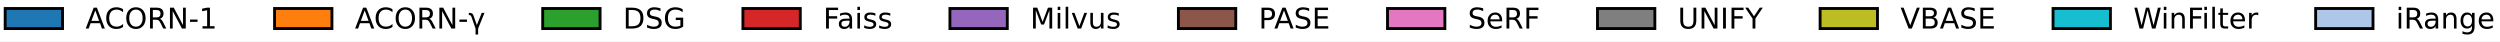
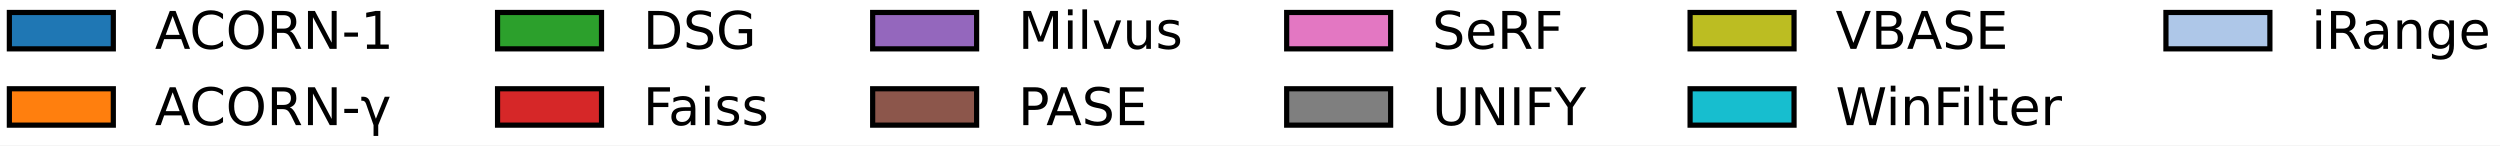
- <svg xmlns="http://www.w3.org/2000/svg" xmlns:xlink="http://www.w3.org/1999/xlink" width="1743.084pt" height="28.8pt" viewBox="0 0 1743.084 28.8" version="1.1">
+ <svg xmlns="http://www.w3.org/2000/svg" xmlns:xlink="http://www.w3.org/1999/xlink" width="961.916pt" height="55.913pt" viewBox="0 0 961.916 55.913" version="1.1">
  <defs>
    <style type="text/css">*{stroke-linejoin: round; stroke-linecap: butt}</style>
  </defs>
  <g id="figure_1">
    <g id="patch_1">
-       <path d="M 0 28.8  L 1743.084 28.8  L 1743.084 -0  L 0 -0  z " style="fill: #ffffff" />
+       <path d="M 0 55.913  L 961.916 55.913  L 961.916 0  L 0 0  z " style="fill: #ffffff" />
    </g>
    <g id="axes_1">
      <g id="legend_1">
        <g id="patch_2">
-           <path d="M 3.6 19.919  L 43.6 19.919  L 43.6 5.919  L 3.6 5.919  z " style="fill: #1f77b4; stroke: #000000; stroke-width: 2; stroke-linejoin: miter" />
+           <path d="M 3.6 18.797  L 43.6 18.797  L 43.6 4.797  L 3.6 4.797  z " style="fill: #1f77b4; stroke: #000000; stroke-width: 2; stroke-linejoin: miter" />
        </g>
        <g id="text_1">
-           <g transform="translate(59.6 19.91875) scale(0.2 -0.2)">
+           <g transform="translate(59.6 18.79688) scale(0.2 -0.2)">
            <defs>
              <path id="DejaVuSans-41" d="M 2188 4044  L 1331 1722  L 3047 1722  L 2188 4044  z M 1831 4666  L 2547 4666  L 4325 0  L 3669 0  L 3244 1197  L 1141 1197  L 716 0  L 50 0  L 1831 4666  z " transform="scale(0.015625)" />
              <path id="DejaVuSans-43" d="M 4122 4306  L 4122 3641  Q 3803 3938 3442 4084  Q 3081 4231 2675 4231  Q 1875 4231 1450 3742  Q 1025 3253 1025 2328  Q 1025 1406 1450 917  Q 1875 428 2675 428  Q 3081 428 3442 575  Q 3803 722 4122 1019  L 4122 359  Q 3791 134 3420 21  Q 3050 -91 2638 -91  Q 1578 -91 968 557  Q 359 1206 359 2328  Q 359 3453 968 4101  Q 1578 4750 2638 4750  Q 3056 4750 3426 4639  Q 3797 4528 4122 4306  z " transform="scale(0.015625)" />
              <path id="DejaVuSans-4f" d="M 2522 4238  Q 1834 4238 1429 3725  Q 1025 3213 1025 2328  Q 1025 1447 1429 934  Q 1834 422 2522 422  Q 3209 422 3611 934  Q 4013 1447 4013 2328  Q 4013 3213 3611 3725  Q 3209 4238 2522 4238  z M 2522 4750  Q 3503 4750 4090 4092  Q 4678 3434 4678 2328  Q 4678 1225 4090 567  Q 3503 -91 2522 -91  Q 1538 -91 948 565  Q 359 1222 359 2328  Q 359 3434 948 4092  Q 1538 4750 2522 4750  z " transform="scale(0.015625)" />
              <path id="DejaVuSans-52" d="M 2841 2188  Q 3044 2119 3236 1894  Q 3428 1669 3622 1275  L 4263 0  L 3584 0  L 2988 1197  Q 2756 1666 2539 1819  Q 2322 1972 1947 1972  L 1259 1972  L 1259 0  L 628 0  L 628 4666  L 2053 4666  Q 2853 4666 3247 4331  Q 3641 3997 3641 3322  Q 3641 2881 3436 2590  Q 3231 2300 2841 2188  z M 1259 4147  L 1259 2491  L 2053 2491  Q 2509 2491 2742 2702  Q 2975 2913 2975 3322  Q 2975 3731 2742 3939  Q 2509 4147 2053 4147  L 1259 4147  z " transform="scale(0.015625)" />
              <path id="DejaVuSans-4e" d="M 628 4666  L 1478 4666  L 3547 763  L 3547 4666  L 4159 4666  L 4159 0  L 3309 0  L 1241 3903  L 1241 0  L 628 0  L 628 4666  z " transform="scale(0.015625)" />
              <path id="DejaVuSans-2d" d="M 313 2009  L 1997 2009  L 1997 1497  L 313 1497  L 313 2009  z " transform="scale(0.015625)" />
              <path id="DejaVuSans-31" d="M 794 531  L 1825 531  L 1825 4091  L 703 3866  L 703 4441  L 1819 4666  L 2450 4666  L 2450 531  L 3481 531  L 3481 0  L 794 0  L 794 531  z " transform="scale(0.015625)" />
            </defs>
            <use xlink:href="#DejaVuSans-41" />
            <use xlink:href="#DejaVuSans-43" x="66.658" />
            <use xlink:href="#DejaVuSans-4f" x="136.482" />
            <use xlink:href="#DejaVuSans-52" x="215.193" />
            <use xlink:href="#DejaVuSans-4e" x="284.676" />
            <use xlink:href="#DejaVuSans-2d" x="359.48" />
            <use xlink:href="#DejaVuSans-31" x="395.564" />
          </g>
        </g>
        <g id="patch_3">
-           <path d="M 191.441 19.919  L 231.441 19.919  L 231.441 5.919  L 191.441 5.919  z " style="fill: #ff7f0e; stroke: #000000; stroke-width: 2; stroke-linejoin: miter" />
+           <path d="M 3.6 48.153  L 43.6 48.153  L 43.6 34.153  L 3.6 34.153  z " style="fill: #ff7f0e; stroke: #000000; stroke-width: 2; stroke-linejoin: miter" />
        </g>
        <g id="text_2">
-           <g transform="translate(247.4406 19.91875) scale(0.2 -0.2)">
+           <g transform="translate(59.6 48.15313) scale(0.2 -0.2)">
            <defs>
              <path id="DejaVuSans-3b3" d="M 1128 2950  L 1894 788  L 2988 3500  L 3597 3500  L 2181 0  L 2181 -1331  L 1606 -1331  L 1606 0  L 688 2613  Q 550 3006 253 3006  L 100 3006  L 100 3500  L 319 3500  Q 934 3500 1128 2950  z " transform="scale(0.015625)" />
            </defs>
            <use xlink:href="#DejaVuSans-41" />
            <use xlink:href="#DejaVuSans-43" x="66.658" />
            <use xlink:href="#DejaVuSans-4f" x="136.482" />
            <use xlink:href="#DejaVuSans-52" x="215.193" />
            <use xlink:href="#DejaVuSans-4e" x="284.676" />
            <use xlink:href="#DejaVuSans-2d" x="359.48" />
            <use xlink:href="#DejaVuSans-3b3" x="395.564" />
          </g>
        </g>
        <g id="patch_4">
-           <path d="M 378.394 19.919  L 418.394 19.919  L 418.394 5.919  L 378.394 5.919  z " style="fill: #2ca02c; stroke: #000000; stroke-width: 2; stroke-linejoin: miter" />
+           <path d="M 191.441 18.797  L 231.441 18.797  L 231.441 4.797  L 191.441 4.797  z " style="fill: #2ca02c; stroke: #000000; stroke-width: 2; stroke-linejoin: miter" />
        </g>
        <g id="text_3">
-           <g transform="translate(434.3938 19.91875) scale(0.2 -0.2)">
+           <g transform="translate(247.4406 18.79688) scale(0.2 -0.2)">
            <defs>
              <path id="DejaVuSans-44" d="M 1259 4147  L 1259 519  L 2022 519  Q 2988 519 3436 956  Q 3884 1394 3884 2338  Q 3884 3275 3436 3711  Q 2988 4147 2022 4147  L 1259 4147  z M 628 4666  L 1925 4666  Q 3281 4666 3915 4102  Q 4550 3538 4550 2338  Q 4550 1131 3912 565  Q 3275 0 1925 0  L 628 0  L 628 4666  z " transform="scale(0.015625)" />
              <path id="DejaVuSans-53" d="M 3425 4513  L 3425 3897  Q 3066 4069 2747 4153  Q 2428 4238 2131 4238  Q 1616 4238 1336 4038  Q 1056 3838 1056 3469  Q 1056 3159 1242 3001  Q 1428 2844 1947 2747  L 2328 2669  Q 3034 2534 3370 2195  Q 3706 1856 3706 1288  Q 3706 609 3251 259  Q 2797 -91 1919 -91  Q 1588 -91 1214 -16  Q 841 59 441 206  L 441 856  Q 825 641 1194 531  Q 1563 422 1919 422  Q 2459 422 2753 634  Q 3047 847 3047 1241  Q 3047 1584 2836 1778  Q 2625 1972 2144 2069  L 1759 2144  Q 1053 2284 737 2584  Q 422 2884 422 3419  Q 422 4038 858 4394  Q 1294 4750 2059 4750  Q 2388 4750 2728 4690  Q 3069 4631 3425 4513  z " transform="scale(0.015625)" />
              <path id="DejaVuSans-47" d="M 3809 666  L 3809 1919  L 2778 1919  L 2778 2438  L 4434 2438  L 4434 434  Q 4069 175 3628 42  Q 3188 -91 2688 -91  Q 1594 -91 976 548  Q 359 1188 359 2328  Q 359 3472 976 4111  Q 1594 4750 2688 4750  Q 3144 4750 3555 4637  Q 3966 4525 4313 4306  L 4313 3634  Q 3963 3931 3569 4081  Q 3175 4231 2741 4231  Q 1884 4231 1454 3753  Q 1025 3275 1025 2328  Q 1025 1384 1454 906  Q 1884 428 2741 428  Q 3075 428 3337 486  Q 3600 544 3809 666  z " transform="scale(0.015625)" />
            </defs>
            <use xlink:href="#DejaVuSans-44" />
            <use xlink:href="#DejaVuSans-53" x="77.002" />
            <use xlink:href="#DejaVuSans-47" x="140.479" />
          </g>
        </g>
        <g id="patch_5">
-           <path d="M 517.987 19.919  L 557.987 19.919  L 557.987 5.919  L 517.987 5.919  z " style="fill: #d62728; stroke: #000000; stroke-width: 2; stroke-linejoin: miter" />
+           <path d="M 191.441 48.153  L 231.441 48.153  L 231.441 34.153  L 191.441 34.153  z " style="fill: #d62728; stroke: #000000; stroke-width: 2; stroke-linejoin: miter" />
        </g>
        <g id="text_4">
-           <g transform="translate(573.9875 19.91875) scale(0.2 -0.2)">
+           <g transform="translate(247.4406 48.15313) scale(0.2 -0.2)">
            <defs>
              <path id="DejaVuSans-46" d="M 628 4666  L 3309 4666  L 3309 4134  L 1259 4134  L 1259 2759  L 3109 2759  L 3109 2228  L 1259 2228  L 1259 0  L 628 0  L 628 4666  z " transform="scale(0.015625)" />
              <path id="DejaVuSans-61" d="M 2194 1759  Q 1497 1759 1228 1600  Q 959 1441 959 1056  Q 959 750 1161 570  Q 1363 391 1709 391  Q 2188 391 2477 730  Q 2766 1069 2766 1631  L 2766 1759  L 2194 1759  z M 3341 1997  L 3341 0  L 2766 0  L 2766 531  Q 2569 213 2275 61  Q 1981 -91 1556 -91  Q 1019 -91 701 211  Q 384 513 384 1019  Q 384 1609 779 1909  Q 1175 2209 1959 2209  L 2766 2209  L 2766 2266  Q 2766 2663 2505 2880  Q 2244 3097 1772 3097  Q 1472 3097 1187 3025  Q 903 2953 641 2809  L 641 3341  Q 956 3463 1253 3523  Q 1550 3584 1831 3584  Q 2591 3584 2966 3190  Q 3341 2797 3341 1997  z " transform="scale(0.015625)" />
              <path id="DejaVuSans-69" d="M 603 3500  L 1178 3500  L 1178 0  L 603 0  L 603 3500  z M 603 4863  L 1178 4863  L 1178 4134  L 603 4134  L 603 4863  z " transform="scale(0.015625)" />
              <path id="DejaVuSans-73" d="M 2834 3397  L 2834 2853  Q 2591 2978 2328 3040  Q 2066 3103 1784 3103  Q 1356 3103 1142 2972  Q 928 2841 928 2578  Q 928 2378 1081 2264  Q 1234 2150 1697 2047  L 1894 2003  Q 2506 1872 2764 1633  Q 3022 1394 3022 966  Q 3022 478 2636 193  Q 2250 -91 1575 -91  Q 1294 -91 989 -36  Q 684 19 347 128  L 347 722  Q 666 556 975 473  Q 1284 391 1588 391  Q 1994 391 2212 530  Q 2431 669 2431 922  Q 2431 1156 2273 1281  Q 2116 1406 1581 1522  L 1381 1569  Q 847 1681 609 1914  Q 372 2147 372 2553  Q 372 3047 722 3315  Q 1072 3584 1716 3584  Q 2034 3584 2315 3537  Q 2597 3491 2834 3397  z " transform="scale(0.015625)" />
            </defs>
            <use xlink:href="#DejaVuSans-46" />
            <use xlink:href="#DejaVuSans-61" x="48.395" />
            <use xlink:href="#DejaVuSans-69" x="109.674" />
            <use xlink:href="#DejaVuSans-73" x="137.457" />
            <use xlink:href="#DejaVuSans-73" x="189.557" />
          </g>
        </g>
        <g id="patch_6">
-           <path d="M 662.316 19.919  L 702.316 19.919  L 702.316 5.919  L 662.316 5.919  z " style="fill: #9467bd; stroke: #000000; stroke-width: 2; stroke-linejoin: miter" />
+           <path d="M 335.769 18.797  L 375.769 18.797  L 375.769 4.797  L 335.769 4.797  z " style="fill: #9467bd; stroke: #000000; stroke-width: 2; stroke-linejoin: miter" />
        </g>
        <g id="text_5">
-           <g transform="translate(718.3156 19.91875) scale(0.2 -0.2)">
+           <g transform="translate(391.7688 18.79688) scale(0.2 -0.2)">
            <defs>
              <path id="DejaVuSans-4d" d="M 628 4666  L 1569 4666  L 2759 1491  L 3956 4666  L 4897 4666  L 4897 0  L 4281 0  L 4281 4097  L 3078 897  L 2444 897  L 1241 4097  L 1241 0  L 628 0  L 628 4666  z " transform="scale(0.015625)" />
              <path id="DejaVuSans-6c" d="M 603 4863  L 1178 4863  L 1178 0  L 603 0  L 603 4863  z " transform="scale(0.015625)" />
              <path id="DejaVuSans-76" d="M 191 3500  L 800 3500  L 1894 563  L 2988 3500  L 3597 3500  L 2284 0  L 1503 0  L 191 3500  z " transform="scale(0.015625)" />
              <path id="DejaVuSans-75" d="M 544 1381  L 544 3500  L 1119 3500  L 1119 1403  Q 1119 906 1312 657  Q 1506 409 1894 409  Q 2359 409 2629 706  Q 2900 1003 2900 1516  L 2900 3500  L 3475 3500  L 3475 0  L 2900 0  L 2900 538  Q 2691 219 2414 64  Q 2138 -91 1772 -91  Q 1169 -91 856 284  Q 544 659 544 1381  z M 1991 3584  L 1991 3584  z " transform="scale(0.015625)" />
            </defs>
            <use xlink:href="#DejaVuSans-4d" />
            <use xlink:href="#DejaVuSans-69" x="86.279" />
            <use xlink:href="#DejaVuSans-6c" x="114.062" />
            <use xlink:href="#DejaVuSans-76" x="141.846" />
            <use xlink:href="#DejaVuSans-75" x="201.025" />
            <use xlink:href="#DejaVuSans-73" x="264.404" />
          </g>
        </g>
        <g id="patch_7">
-           <path d="M 821.616 19.919  L 861.616 19.919  L 861.616 5.919  L 821.616 5.919  z " style="fill: #8c564b; stroke: #000000; stroke-width: 2; stroke-linejoin: miter" />
+           <path d="M 335.769 48.153  L 375.769 48.153  L 375.769 34.153  L 335.769 34.153  z " style="fill: #8c564b; stroke: #000000; stroke-width: 2; stroke-linejoin: miter" />
        </g>
        <g id="text_6">
-           <g transform="translate(877.6156 19.91875) scale(0.2 -0.2)">
+           <g transform="translate(391.7688 48.15313) scale(0.2 -0.2)">
            <defs>
              <path id="DejaVuSans-50" d="M 1259 4147  L 1259 2394  L 2053 2394  Q 2494 2394 2734 2622  Q 2975 2850 2975 3272  Q 2975 3691 2734 3919  Q 2494 4147 2053 4147  L 1259 4147  z M 628 4666  L 2053 4666  Q 2838 4666 3239 4311  Q 3641 3956 3641 3272  Q 3641 2581 3239 2228  Q 2838 1875 2053 1875  L 1259 1875  L 1259 0  L 628 0  L 628 4666  z " transform="scale(0.015625)" />
              <path id="DejaVuSans-45" d="M 628 4666  L 3578 4666  L 3578 4134  L 1259 4134  L 1259 2753  L 3481 2753  L 3481 2222  L 1259 2222  L 1259 531  L 3634 531  L 3634 0  L 628 0  L 628 4666  z " transform="scale(0.015625)" />
            </defs>
            <use xlink:href="#DejaVuSans-50" />
            <use xlink:href="#DejaVuSans-41" x="53.928" />
            <use xlink:href="#DejaVuSans-53" x="122.336" />
            <use xlink:href="#DejaVuSans-45" x="185.812" />
          </g>
        </g>
        <g id="patch_8">
-           <path d="M 967.416 19.919  L 1007.416 19.919  L 1007.416 5.919  L 967.416 5.919  z " style="fill: #e377c2; stroke: #000000; stroke-width: 2; stroke-linejoin: miter" />
+           <path d="M 495.069 18.797  L 535.069 18.797  L 535.069 4.797  L 495.069 4.797  z " style="fill: #e377c2; stroke: #000000; stroke-width: 2; stroke-linejoin: miter" />
        </g>
        <g id="text_7">
-           <g transform="translate(1023.416 19.91875) scale(0.2 -0.2)">
+           <g transform="translate(551.0688 18.79688) scale(0.2 -0.2)">
            <defs>
              <path id="DejaVuSans-65" d="M 3597 1894  L 3597 1613  L 953 1613  Q 991 1019 1311 708  Q 1631 397 2203 397  Q 2534 397 2845 478  Q 3156 559 3463 722  L 3463 178  Q 3153 47 2828 -22  Q 2503 -91 2169 -91  Q 1331 -91 842 396  Q 353 884 353 1716  Q 353 2575 817 3079  Q 1281 3584 2069 3584  Q 2775 3584 3186 3129  Q 3597 2675 3597 1894  z M 3022 2063  Q 3016 2534 2758 2815  Q 2500 3097 2075 3097  Q 1594 3097 1305 2825  Q 1016 2553 972 2059  L 3022 2063  z " transform="scale(0.015625)" />
            </defs>
            <use xlink:href="#DejaVuSans-53" />
            <use xlink:href="#DejaVuSans-65" x="63.477" />
            <use xlink:href="#DejaVuSans-52" x="125" />
            <use xlink:href="#DejaVuSans-46" x="194.482" />
          </g>
        </g>
        <g id="patch_9">
-           <path d="M 1113.819 19.919  L 1153.819 19.919  L 1153.819 5.919  L 1113.819 5.919  z " style="fill: #7f7f7f; stroke: #000000; stroke-width: 2; stroke-linejoin: miter" />
+           <path d="M 495.069 48.153  L 535.069 48.153  L 535.069 34.153  L 495.069 34.153  z " style="fill: #7f7f7f; stroke: #000000; stroke-width: 2; stroke-linejoin: miter" />
        </g>
        <g id="text_8">
-           <g transform="translate(1169.819 19.91875) scale(0.2 -0.2)">
+           <g transform="translate(551.0688 48.15313) scale(0.2 -0.2)">
            <defs>
              <path id="DejaVuSans-55" d="M 556 4666  L 1191 4666  L 1191 1831  Q 1191 1081 1462 751  Q 1734 422 2344 422  Q 2950 422 3222 751  Q 3494 1081 3494 1831  L 3494 4666  L 4128 4666  L 4128 1753  Q 4128 841 3676 375  Q 3225 -91 2344 -91  Q 1459 -91 1007 375  Q 556 841 556 1753  L 556 4666  z " transform="scale(0.015625)" />
              <path id="DejaVuSans-49" d="M 628 4666  L 1259 4666  L 1259 0  L 628 0  L 628 4666  z " transform="scale(0.015625)" />
              <path id="DejaVuSans-59" d="M -13 4666  L 666 4666  L 1959 2747  L 3244 4666  L 3922 4666  L 2272 2222  L 2272 0  L 1638 0  L 1638 2222  L -13 4666  z " transform="scale(0.015625)" />
            </defs>
            <use xlink:href="#DejaVuSans-55" />
            <use xlink:href="#DejaVuSans-4e" x="73.193" />
            <use xlink:href="#DejaVuSans-49" x="147.998" />
            <use xlink:href="#DejaVuSans-46" x="177.49" />
            <use xlink:href="#DejaVuSans-59" x="235.01" />
          </g>
        </g>
        <g id="patch_10">
-           <path d="M 1269.037 19.919  L 1309.037 19.919  L 1309.037 5.919  L 1269.037 5.919  z " style="fill: #bcbd22; stroke: #000000; stroke-width: 2; stroke-linejoin: miter" />
+           <path d="M 650.288 18.797  L 690.288 18.797  L 690.288 4.797  L 650.288 4.797  z " style="fill: #bcbd22; stroke: #000000; stroke-width: 2; stroke-linejoin: miter" />
        </g>
        <g id="text_9">
-           <g transform="translate(1325.037 19.91875) scale(0.2 -0.2)">
+           <g transform="translate(706.2875 18.79688) scale(0.2 -0.2)">
            <defs>
              <path id="DejaVuSans-56" d="M 1831 0  L 50 4666  L 709 4666  L 2188 738  L 3669 4666  L 4325 4666  L 2547 0  L 1831 0  z " transform="scale(0.015625)" />
              <path id="DejaVuSans-42" d="M 1259 2228  L 1259 519  L 2272 519  Q 2781 519 3026 730  Q 3272 941 3272 1375  Q 3272 1813 3026 2020  Q 2781 2228 2272 2228  L 1259 2228  z M 1259 4147  L 1259 2741  L 2194 2741  Q 2656 2741 2882 2914  Q 3109 3088 3109 3444  Q 3109 3797 2882 3972  Q 2656 4147 2194 4147  L 1259 4147  z M 628 4666  L 2241 4666  Q 2963 4666 3353 4366  Q 3744 4066 3744 3513  Q 3744 3084 3544 2831  Q 3344 2578 2956 2516  Q 3422 2416 3680 2098  Q 3938 1781 3938 1306  Q 3938 681 3513 340  Q 3088 0 2303 0  L 628 0  L 628 4666  z " transform="scale(0.015625)" />
            </defs>
            <use xlink:href="#DejaVuSans-56" />
            <use xlink:href="#DejaVuSans-42" x="68.408" />
            <use xlink:href="#DejaVuSans-41" x="137.012" />
            <use xlink:href="#DejaVuSans-53" x="205.42" />
            <use xlink:href="#DejaVuSans-45" x="268.896" />
          </g>
        </g>
        <g id="patch_11">
-           <path d="M 1431.456 19.919  L 1471.456 19.919  L 1471.456 5.919  L 1431.456 5.919  z " style="fill: #17becf; stroke: #000000; stroke-width: 2; stroke-linejoin: miter" />
+           <path d="M 650.288 48.153  L 690.288 48.153  L 690.288 34.153  L 650.288 34.153  z " style="fill: #17becf; stroke: #000000; stroke-width: 2; stroke-linejoin: miter" />
        </g>
        <g id="text_10">
-           <g transform="translate(1487.456 19.91875) scale(0.2 -0.2)">
+           <g transform="translate(706.2875 48.15313) scale(0.2 -0.2)">
            <defs>
              <path id="DejaVuSans-57" d="M 213 4666  L 850 4666  L 1831 722  L 2809 4666  L 3519 4666  L 4500 722  L 5478 4666  L 6119 4666  L 4947 0  L 4153 0  L 3169 4050  L 2175 0  L 1381 0  L 213 4666  z " transform="scale(0.015625)" />
              <path id="DejaVuSans-6e" d="M 3513 2113  L 3513 0  L 2938 0  L 2938 2094  Q 2938 2591 2744 2837  Q 2550 3084 2163 3084  Q 1697 3084 1428 2787  Q 1159 2491 1159 1978  L 1159 0  L 581 0  L 581 3500  L 1159 3500  L 1159 2956  Q 1366 3272 1645 3428  Q 1925 3584 2291 3584  Q 2894 3584 3203 3211  Q 3513 2838 3513 2113  z " transform="scale(0.015625)" />
              <path id="DejaVuSans-74" d="M 1172 4494  L 1172 3500  L 2356 3500  L 2356 3053  L 1172 3053  L 1172 1153  Q 1172 725 1289 603  Q 1406 481 1766 481  L 2356 481  L 2356 0  L 1766 0  Q 1100 0 847 248  Q 594 497 594 1153  L 594 3053  L 172 3053  L 172 3500  L 594 3500  L 594 4494  L 1172 4494  z " transform="scale(0.015625)" />
              <path id="DejaVuSans-72" d="M 2631 2963  Q 2534 3019 2420 3045  Q 2306 3072 2169 3072  Q 1681 3072 1420 2755  Q 1159 2438 1159 1844  L 1159 0  L 581 0  L 581 3500  L 1159 3500  L 1159 2956  Q 1341 3275 1631 3429  Q 1922 3584 2338 3584  Q 2397 3584 2469 3576  Q 2541 3569 2628 3553  L 2631 2963  z " transform="scale(0.015625)" />
            </defs>
            <use xlink:href="#DejaVuSans-57" />
            <use xlink:href="#DejaVuSans-69" x="96.627" />
            <use xlink:href="#DejaVuSans-6e" x="124.41" />
            <use xlink:href="#DejaVuSans-46" x="187.789" />
            <use xlink:href="#DejaVuSans-69" x="238.059" />
            <use xlink:href="#DejaVuSans-6c" x="265.842" />
            <use xlink:href="#DejaVuSans-74" x="293.625" />
            <use xlink:href="#DejaVuSans-65" x="332.834" />
            <use xlink:href="#DejaVuSans-72" x="394.357" />
          </g>
        </g>
        <g id="patch_12">
-           <path d="M 1614.547 19.919  L 1654.547 19.919  L 1654.547 5.919  L 1614.547 5.919  z " style="fill: #aec7e8; stroke: #000000; stroke-width: 2; stroke-linejoin: miter" />
+           <path d="M 833.378 18.797  L 873.378 18.797  L 873.378 4.797  L 833.378 4.797  z " style="fill: #aec7e8; stroke: #000000; stroke-width: 2; stroke-linejoin: miter" />
        </g>
        <g id="text_11">
-           <g transform="translate(1670.547 19.91875) scale(0.2 -0.2)">
+           <g transform="translate(889.3781 18.79688) scale(0.2 -0.2)">
            <defs>
              <path id="DejaVuSans-67" d="M 2906 1791  Q 2906 2416 2648 2759  Q 2391 3103 1925 3103  Q 1463 3103 1205 2759  Q 947 2416 947 1791  Q 947 1169 1205 825  Q 1463 481 1925 481  Q 2391 481 2648 825  Q 2906 1169 2906 1791  z M 3481 434  Q 3481 -459 3084 -895  Q 2688 -1331 1869 -1331  Q 1566 -1331 1297 -1286  Q 1028 -1241 775 -1147  L 775 -588  Q 1028 -725 1275 -790  Q 1522 -856 1778 -856  Q 2344 -856 2625 -561  Q 2906 -266 2906 331  L 2906 616  Q 2728 306 2450 153  Q 2172 0 1784 0  Q 1141 0 747 490  Q 353 981 353 1791  Q 353 2603 747 3093  Q 1141 3584 1784 3584  Q 2172 3584 2450 3431  Q 2728 3278 2906 2969  L 2906 3500  L 3481 3500  L 3481 434  z " transform="scale(0.015625)" />
            </defs>
            <use xlink:href="#DejaVuSans-69" />
            <use xlink:href="#DejaVuSans-52" x="27.783" />
            <use xlink:href="#DejaVuSans-61" x="95.016" />
            <use xlink:href="#DejaVuSans-6e" x="156.295" />
            <use xlink:href="#DejaVuSans-67" x="219.674" />
            <use xlink:href="#DejaVuSans-65" x="283.15" />
          </g>
        </g>
      </g>
    </g>
  </g>
</svg>
